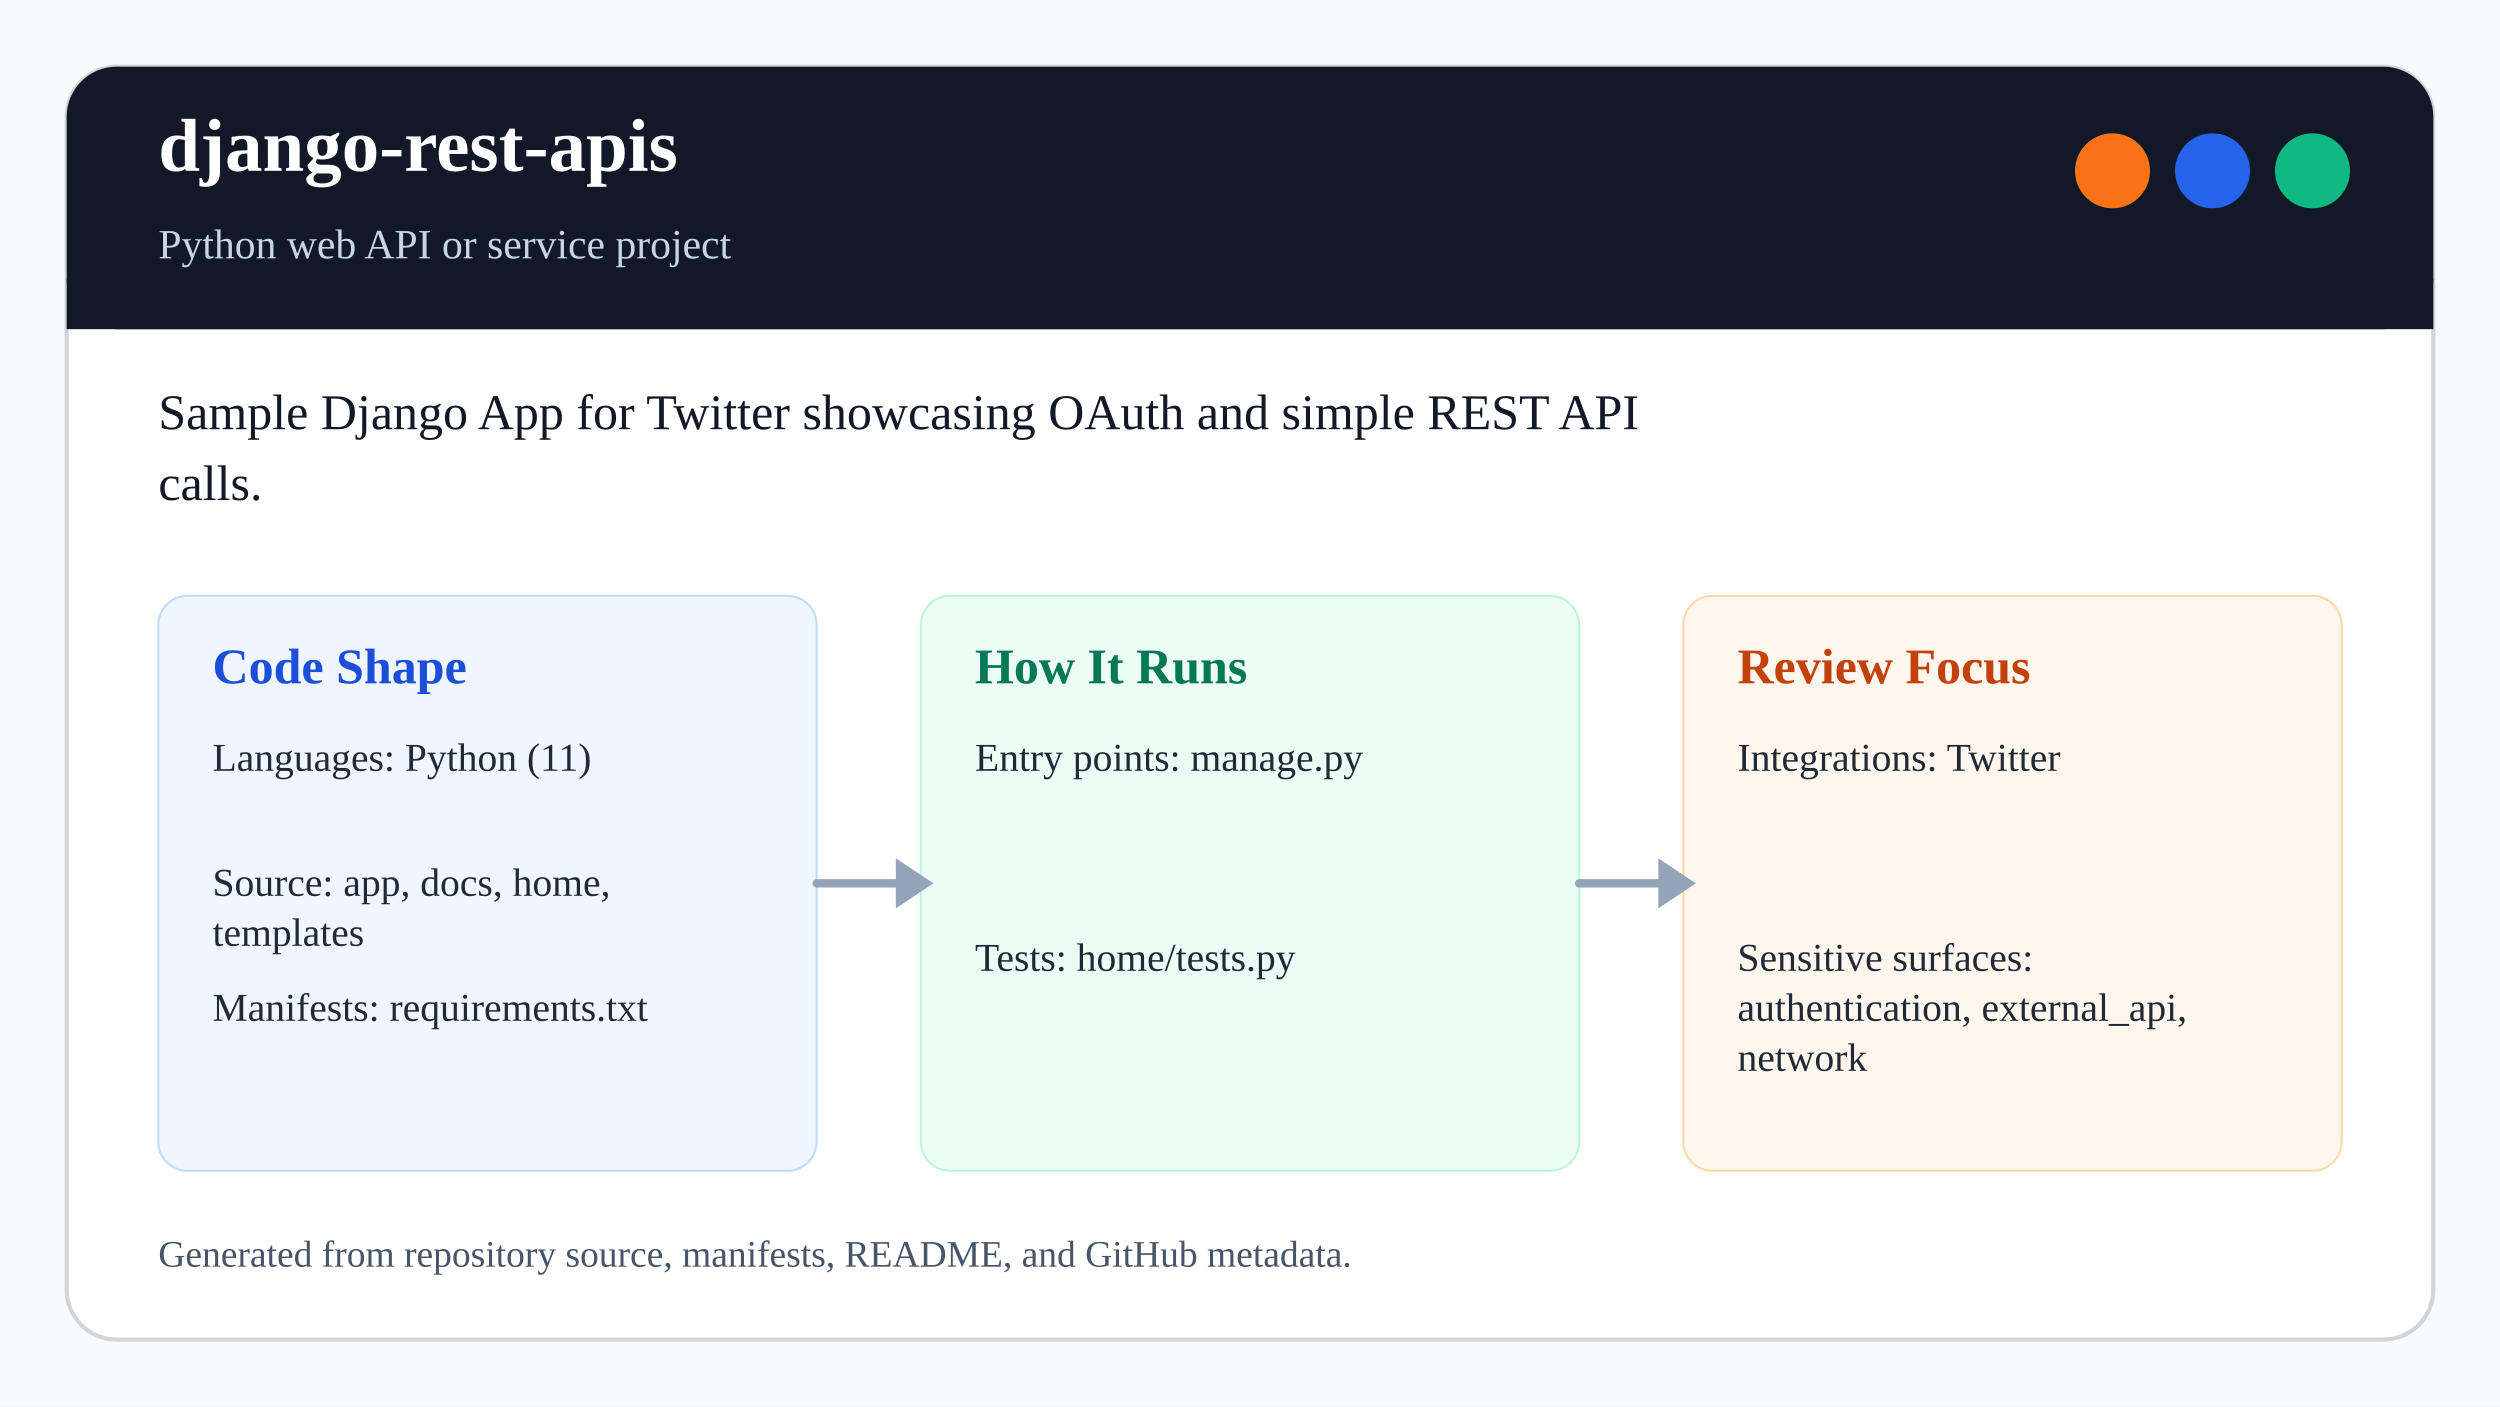
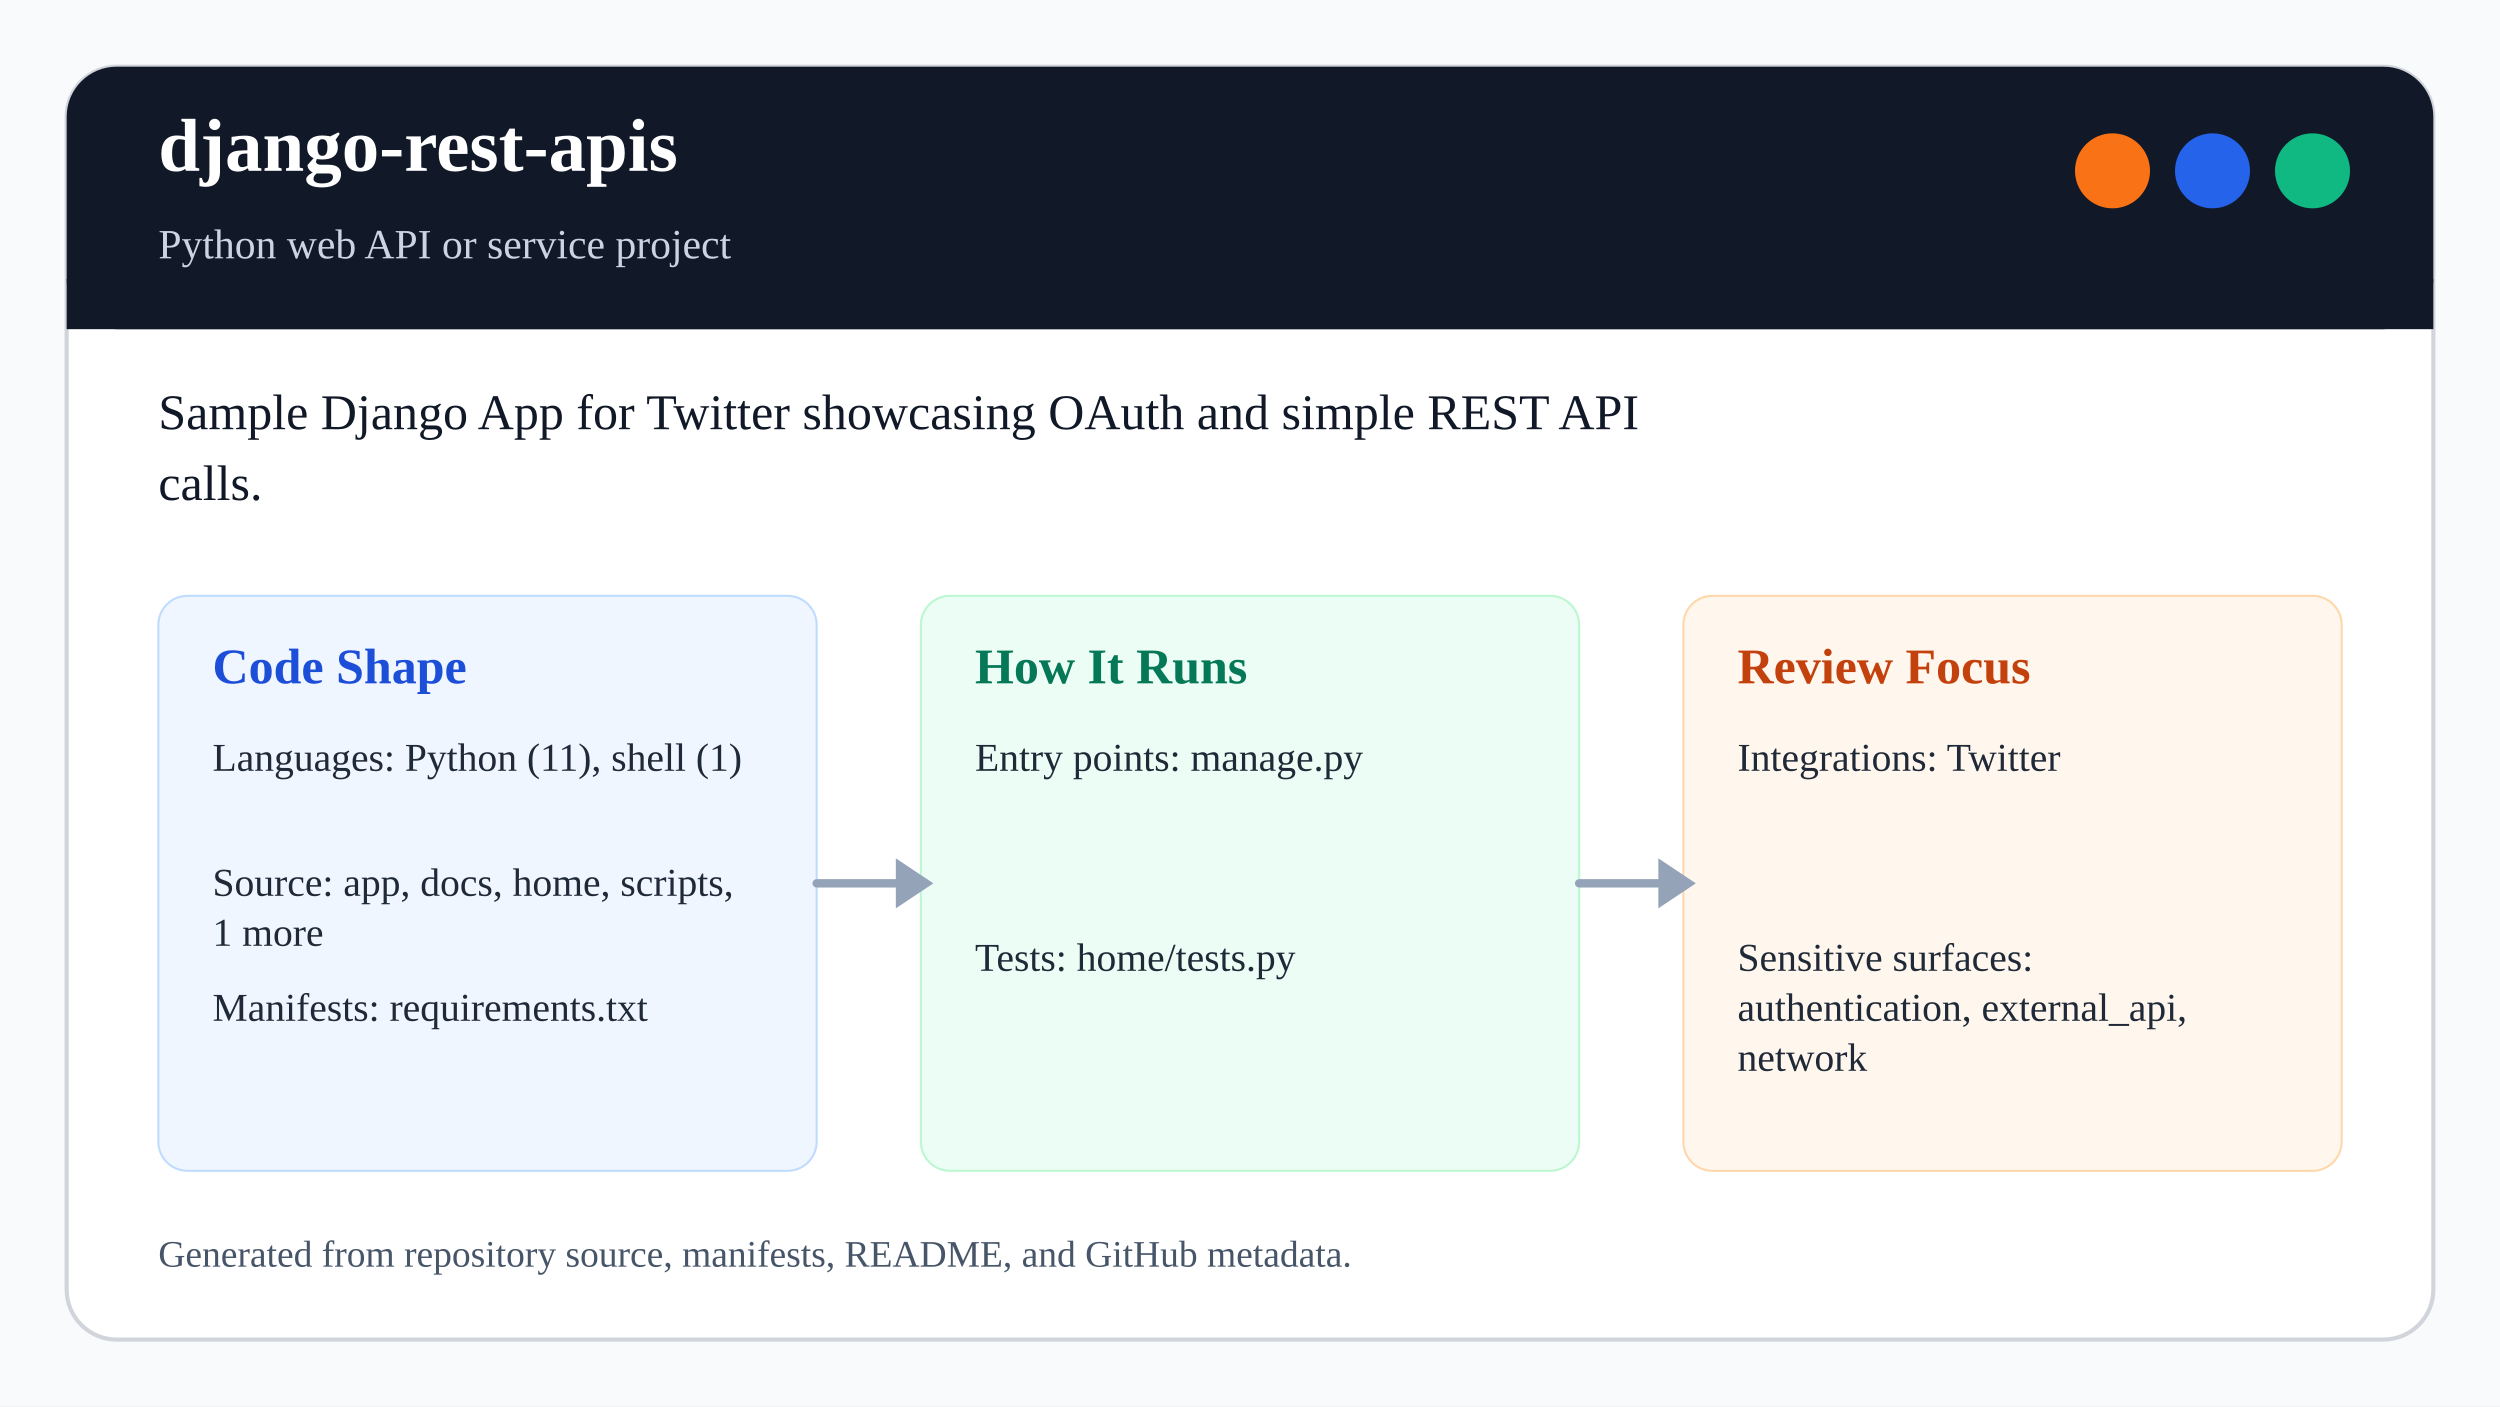
<svg xmlns="http://www.w3.org/2000/svg" width="1200" height="675" viewBox="0 0 1200 675" role="img" aria-labelledby="title desc">
  <rect width="1200" height="675" fill="#f8fafc" />
  <rect x="32" y="32" width="1136" height="611" rx="24" fill="#ffffff" stroke="#d1d5db" stroke-width="2" />
  <rect x="32" y="32" width="1136" height="126" rx="24" fill="#111827" />
  <path d="M32 134h1136v24H32z" fill="#111827" />
  <circle cx="1062" cy="82" r="18" fill="#2563eb" />
  <circle cx="1110" cy="82" r="18" fill="#10b981" />
  <circle cx="1014" cy="82" r="18" fill="#f97316" />
  <text x="76" y="82" font-size="36" fill="#ffffff" font-weight="700">django-rest-apis</text>
  <text x="76" y="124" font-size="20" fill="#cbd5e1">Python web API or service project</text>
  <text x="76" y="206" font-size="24" fill="#111827">Sample Django App for Twitter showcasing OAuth and simple REST API</text>
  <text x="76" y="240" font-size="24" fill="#111827">calls.</text>
  <rect x="76" y="286" width="316" height="276" rx="14" fill="#eff6ff" stroke="#bfdbfe" />
  <text x="102" y="328" font-size="24" font-weight="700" fill="#1d4ed8">Code Shape</text>
-   <text x="102" y="370" font-size="19" fill="#1f2937">Languages: Python (11)</text>
-   <text x="102" y="430" font-size="19" fill="#1f2937">Source: app, docs, home,</text>
-   <text x="102" y="454" font-size="19" fill="#1f2937">templates</text>
+   <text x="102" y="370" font-size="19" fill="#1f2937">Languages: Python (11), shell (1)</text>
+   <text x="102" y="430" font-size="19" fill="#1f2937">Source: app, docs, home, scripts,</text>
+   <text x="102" y="454" font-size="19" fill="#1f2937">1 more</text>
  <text x="102" y="490" font-size="19" fill="#1f2937">Manifests: requirements.txt</text>
  <rect x="442" y="286" width="316" height="276" rx="14" fill="#ecfdf5" stroke="#bbf7d0" />
  <text x="468" y="328" font-size="24" font-weight="700" fill="#047857">How It Runs</text>
  <text x="468" y="370" font-size="19" fill="#1f2937">Entry points: manage.py</text>
  <text x="468" y="466" font-size="19" fill="#1f2937">Tests: home/tests.py</text>
  <rect x="808" y="286" width="316" height="276" rx="14" fill="#fff7ed" stroke="#fed7aa" />
  <text x="834" y="328" font-size="24" font-weight="700" fill="#c2410c">Review Focus</text>
  <text x="834" y="370" font-size="19" fill="#1f2937">Integrations: Twitter</text>
  <text x="834" y="466" font-size="19" fill="#1f2937">Sensitive surfaces:</text>
  <text x="834" y="490" font-size="19" fill="#1f2937">authentication, external_api,</text>
  <text x="834" y="514" font-size="19" fill="#1f2937">network</text>
  <path d="M392 424h50" stroke="#94a3b8" stroke-width="4" stroke-linecap="round" />
  <path d="M430 412l18 12-18 12z" fill="#94a3b8" />
  <path d="M758 424h50" stroke="#94a3b8" stroke-width="4" stroke-linecap="round" />
  <path d="M796 412l18 12-18 12z" fill="#94a3b8" />
  <text x="76" y="608" font-size="18" fill="#475569">Generated from repository source, manifests, README, and GitHub metadata.</text>
</svg>
